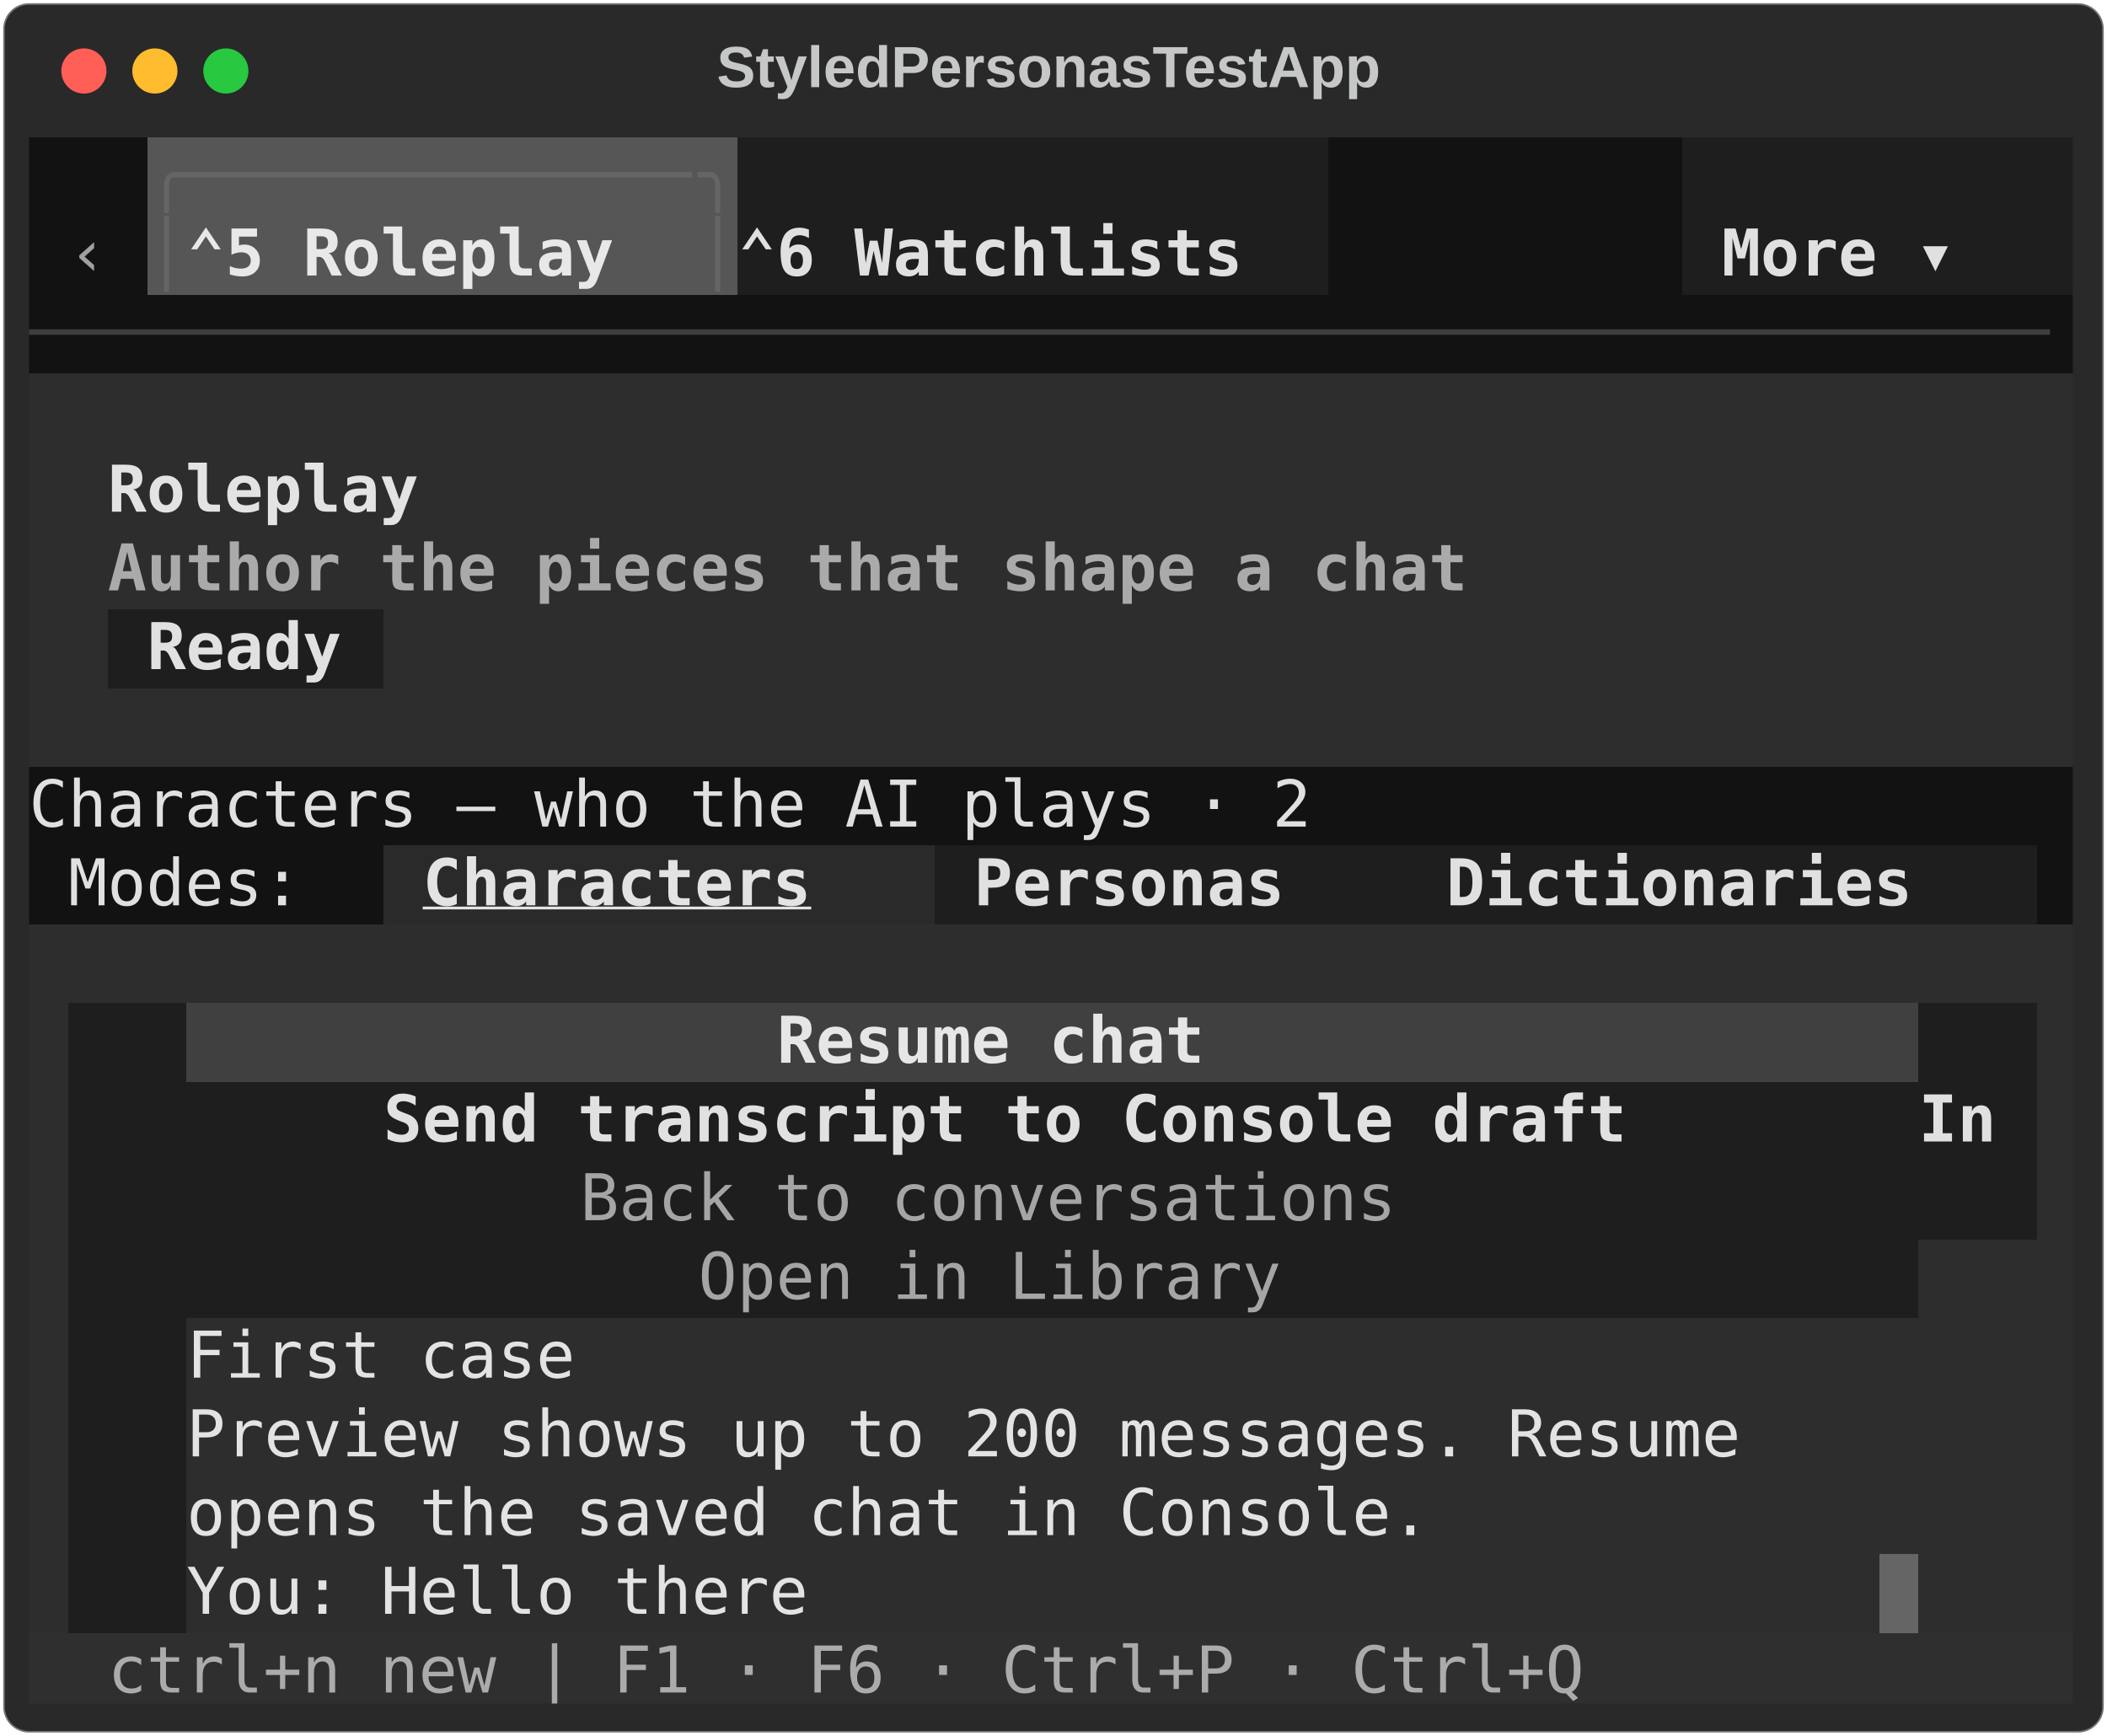
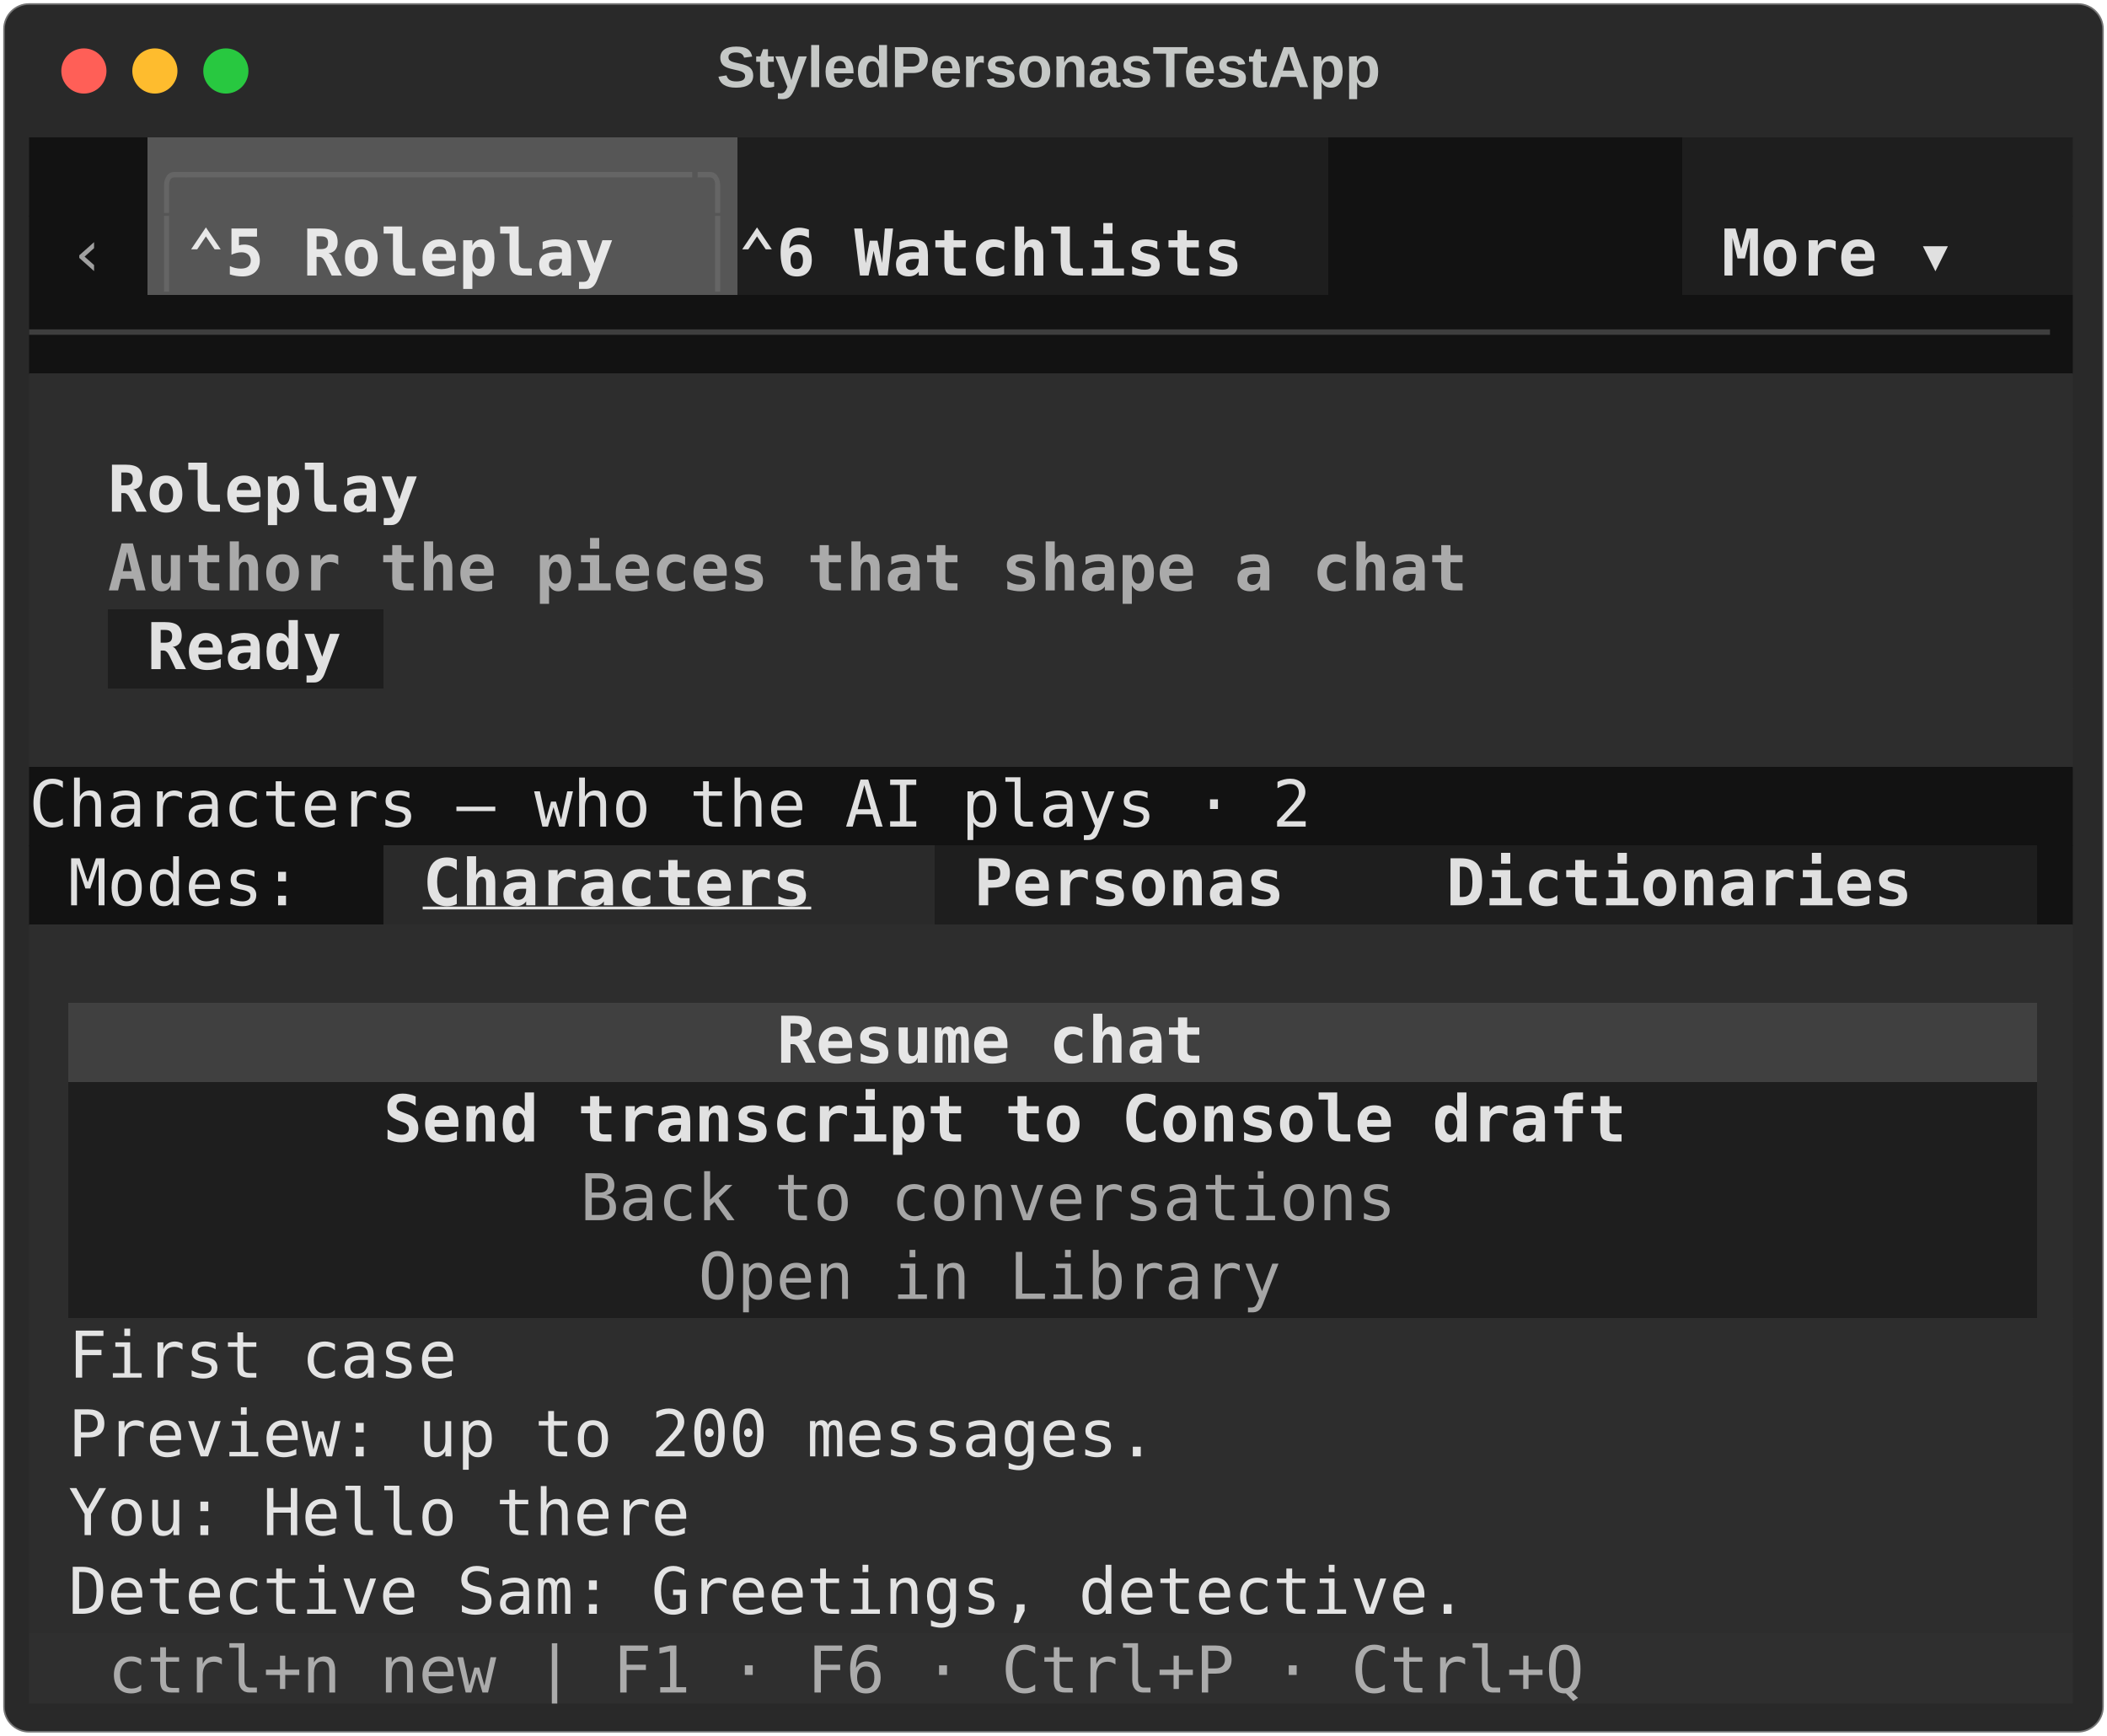
<svg xmlns="http://www.w3.org/2000/svg" class="rich-terminal" viewBox="0 0 653 538.0">
  <style>

    @font-face {
        font-family: "Fira Code";
        src: local("FiraCode-Regular"),
                url("https://cdnjs.cloudflare.com/ajax/libs/firacode/6.2.0/woff2/FiraCode-Regular.woff2") format("woff2"),
                url("https://cdnjs.cloudflare.com/ajax/libs/firacode/6.2.0/woff/FiraCode-Regular.woff") format("woff");
        font-style: normal;
        font-weight: 400;
    }
    @font-face {
        font-family: "Fira Code";
        src: local("FiraCode-Bold"),
                url("https://cdnjs.cloudflare.com/ajax/libs/firacode/6.2.0/woff2/FiraCode-Bold.woff2") format("woff2"),
                url("https://cdnjs.cloudflare.com/ajax/libs/firacode/6.2.0/woff/FiraCode-Bold.woff") format("woff");
        font-style: bold;
        font-weight: 700;
    }

-     .terminal-305185112-matrix {
+     .terminal-586441848-matrix {
        font-family: Fira Code, monospace;
        font-size: 20px;
        line-height: 24.4px;
        font-variant-east-asian: full-width;
    }

-     .terminal-305185112-title {
+     .terminal-586441848-title {
        font-size: 18px;
        font-weight: bold;
        font-family: arial;
    }

-     .terminal-305185112-r1 { fill: #c5c8c6 }
- .terminal-305185112-r2 { fill: #a0a0a0 }
- .terminal-305185112-r3 { fill: #656565 }
- .terminal-305185112-r4 { fill: #e0e0e0;font-weight: bold }
- .terminal-305185112-r5 { fill: #121212 }
- .terminal-305185112-r6 { fill: #e8e8e8;font-weight: bold }
- .terminal-305185112-r7 { fill: #3e3e3e }
- .terminal-305185112-r8 { fill: #2d2d2d }
- .terminal-305185112-r9 { fill: #e3e3e3;font-weight: bold }
- .terminal-305185112-r10 { fill: #aaaaaa;font-weight: bold }
- .terminal-305185112-r11 { fill: #e1e1e1;font-weight: bold }
- .terminal-305185112-r12 { fill: #e0e0e0 }
- .terminal-305185112-r13 { fill: #e3e3e3;font-weight: bold;text-decoration: underline; }
- .terminal-305185112-r14 { fill: #e6e6e6;font-weight: bold }
- .terminal-305185112-r15 { fill: #a5a5a5 }
- .terminal-305185112-r16 { fill: #e3e3e3 }
- .terminal-305185112-r17 { fill: #ababab }
+     .terminal-586441848-r1 { fill: #c5c8c6 }
+ .terminal-586441848-r2 { fill: #a0a0a0 }
+ .terminal-586441848-r3 { fill: #656565 }
+ .terminal-586441848-r4 { fill: #e0e0e0;font-weight: bold }
+ .terminal-586441848-r5 { fill: #121212 }
+ .terminal-586441848-r6 { fill: #e8e8e8;font-weight: bold }
+ .terminal-586441848-r7 { fill: #3e3e3e }
+ .terminal-586441848-r8 { fill: #2d2d2d }
+ .terminal-586441848-r9 { fill: #e3e3e3;font-weight: bold }
+ .terminal-586441848-r10 { fill: #aaaaaa;font-weight: bold }
+ .terminal-586441848-r11 { fill: #e1e1e1;font-weight: bold }
+ .terminal-586441848-r12 { fill: #e0e0e0 }
+ .terminal-586441848-r13 { fill: #e3e3e3;font-weight: bold;text-decoration: underline; }
+ .terminal-586441848-r14 { fill: #e6e6e6;font-weight: bold }
+ .terminal-586441848-r15 { fill: #a5a5a5 }
+ .terminal-586441848-r16 { fill: #e3e3e3 }
+ .terminal-586441848-r17 { fill: #ababab }
    </style>
  <defs>
-     <clipPath id="terminal-305185112-clip-terminal">
+     <clipPath id="terminal-586441848-clip-terminal">
      <rect x="0" y="0" width="633.4" height="487.0" />
    </clipPath>
-     <clipPath id="terminal-305185112-line-0">
+     <clipPath id="terminal-586441848-line-0">
      <rect x="0" y="1.5" width="634.4" height="24.65" />
    </clipPath>
-     <clipPath id="terminal-305185112-line-1">
+     <clipPath id="terminal-586441848-line-1">
      <rect x="0" y="25.9" width="634.4" height="24.65" />
    </clipPath>
-     <clipPath id="terminal-305185112-line-2">
+     <clipPath id="terminal-586441848-line-2">
      <rect x="0" y="50.3" width="634.4" height="24.65" />
    </clipPath>
-     <clipPath id="terminal-305185112-line-3">
+     <clipPath id="terminal-586441848-line-3">
      <rect x="0" y="74.7" width="634.4" height="24.65" />
    </clipPath>
-     <clipPath id="terminal-305185112-line-4">
+     <clipPath id="terminal-586441848-line-4">
      <rect x="0" y="99.1" width="634.4" height="24.65" />
    </clipPath>
-     <clipPath id="terminal-305185112-line-5">
+     <clipPath id="terminal-586441848-line-5">
      <rect x="0" y="123.5" width="634.4" height="24.65" />
    </clipPath>
-     <clipPath id="terminal-305185112-line-6">
+     <clipPath id="terminal-586441848-line-6">
      <rect x="0" y="147.9" width="634.4" height="24.65" />
    </clipPath>
-     <clipPath id="terminal-305185112-line-7">
+     <clipPath id="terminal-586441848-line-7">
      <rect x="0" y="172.3" width="634.4" height="24.65" />
    </clipPath>
-     <clipPath id="terminal-305185112-line-8">
+     <clipPath id="terminal-586441848-line-8">
      <rect x="0" y="196.7" width="634.4" height="24.65" />
    </clipPath>
-     <clipPath id="terminal-305185112-line-9">
+     <clipPath id="terminal-586441848-line-9">
      <rect x="0" y="221.1" width="634.4" height="24.65" />
    </clipPath>
-     <clipPath id="terminal-305185112-line-10">
+     <clipPath id="terminal-586441848-line-10">
      <rect x="0" y="245.5" width="634.4" height="24.65" />
    </clipPath>
-     <clipPath id="terminal-305185112-line-11">
+     <clipPath id="terminal-586441848-line-11">
      <rect x="0" y="269.9" width="634.4" height="24.65" />
    </clipPath>
-     <clipPath id="terminal-305185112-line-12">
+     <clipPath id="terminal-586441848-line-12">
      <rect x="0" y="294.3" width="634.4" height="24.65" />
    </clipPath>
-     <clipPath id="terminal-305185112-line-13">
+     <clipPath id="terminal-586441848-line-13">
      <rect x="0" y="318.7" width="634.4" height="24.65" />
    </clipPath>
-     <clipPath id="terminal-305185112-line-14">
+     <clipPath id="terminal-586441848-line-14">
      <rect x="0" y="343.1" width="634.4" height="24.65" />
    </clipPath>
-     <clipPath id="terminal-305185112-line-15">
+     <clipPath id="terminal-586441848-line-15">
      <rect x="0" y="367.5" width="634.4" height="24.65" />
    </clipPath>
-     <clipPath id="terminal-305185112-line-16">
+     <clipPath id="terminal-586441848-line-16">
      <rect x="0" y="391.9" width="634.4" height="24.65" />
    </clipPath>
-     <clipPath id="terminal-305185112-line-17">
+     <clipPath id="terminal-586441848-line-17">
      <rect x="0" y="416.3" width="634.4" height="24.65" />
    </clipPath>
-     <clipPath id="terminal-305185112-line-18">
+     <clipPath id="terminal-586441848-line-18">
      <rect x="0" y="440.7" width="634.4" height="24.65" />
    </clipPath>
  </defs>
  <rect fill="#292929" stroke="rgba(255,255,255,0.35)" stroke-width="1" x="1" y="1" width="651" height="536" rx="8" />
-   <text class="terminal-305185112-title" fill="#c5c8c6" text-anchor="middle" x="325" y="27">StyledPersonasTestApp</text>
+   <text class="terminal-586441848-title" fill="#c5c8c6" text-anchor="middle" x="325" y="27">StyledPersonasTestApp</text>
  <g transform="translate(26,22)">
    <circle cx="0" cy="0" r="7" fill="#ff5f57" />
    <circle cx="22" cy="0" r="7" fill="#febc2e" />
    <circle cx="44" cy="0" r="7" fill="#28c840" />
  </g>
-   <g transform="translate(9, 41)" clip-path="url(#terminal-305185112-clip-terminal)">
+   <g transform="translate(9, 41)" clip-path="url(#terminal-586441848-clip-terminal)">
    <rect fill="#121212" x="0" y="1.5" width="12.2" height="24.65" shape-rendering="crispEdges" />
    <rect fill="#121212" x="12.2" y="1.5" width="12.2" height="24.65" shape-rendering="crispEdges" />
    <rect fill="#121212" x="24.4" y="1.5" width="12.2" height="24.65" shape-rendering="crispEdges" />
    <rect fill="#565656" x="36.6" y="1.5" width="12.2" height="24.65" shape-rendering="crispEdges" />
    <rect fill="#565656" x="48.8" y="1.5" width="158.6" height="24.65" shape-rendering="crispEdges" />
    <rect fill="#565656" x="207.4" y="1.5" width="12.2" height="24.65" shape-rendering="crispEdges" />
    <rect fill="#1e1e1e" x="219.6" y="1.5" width="183" height="24.65" shape-rendering="crispEdges" />
    <rect fill="#121212" x="402.6" y="1.5" width="109.8" height="24.65" shape-rendering="crispEdges" />
    <rect fill="#1e1e1e" x="512.4" y="1.5" width="12.2" height="24.65" shape-rendering="crispEdges" />
    <rect fill="#1e1e1e" x="524.6" y="1.5" width="97.6" height="24.65" shape-rendering="crispEdges" />
    <rect fill="#1e1e1e" x="622.2" y="1.5" width="12.2" height="24.65" shape-rendering="crispEdges" />
    <rect fill="#121212" x="0" y="25.9" width="12.2" height="24.65" shape-rendering="crispEdges" />
    <rect fill="#121212" x="12.2" y="25.9" width="12.2" height="24.65" shape-rendering="crispEdges" />
    <rect fill="#121212" x="24.4" y="25.9" width="12.2" height="24.65" shape-rendering="crispEdges" />
    <rect fill="#565656" x="36.6" y="25.9" width="12.2" height="24.65" shape-rendering="crispEdges" />
    <rect fill="#565656" x="48.8" y="25.9" width="158.6" height="24.65" shape-rendering="crispEdges" />
    <rect fill="#565656" x="207.4" y="25.9" width="12.2" height="24.65" shape-rendering="crispEdges" />
    <rect fill="#1e1e1e" x="219.6" y="25.9" width="183" height="24.65" shape-rendering="crispEdges" />
    <rect fill="#121212" x="402.6" y="25.9" width="109.8" height="24.65" shape-rendering="crispEdges" />
    <rect fill="#1e1e1e" x="512.4" y="25.9" width="12.2" height="24.65" shape-rendering="crispEdges" />
    <rect fill="#1e1e1e" x="524.6" y="25.9" width="97.6" height="24.65" shape-rendering="crispEdges" />
    <rect fill="#1e1e1e" x="622.2" y="25.9" width="12.2" height="24.65" shape-rendering="crispEdges" />
    <rect fill="#121212" x="0" y="50.3" width="634.4" height="24.65" shape-rendering="crispEdges" />
    <rect fill="#2d2d2d" x="0" y="74.7" width="12.2" height="24.65" shape-rendering="crispEdges" />
    <rect fill="#2d2d2d" x="12.2" y="74.7" width="610" height="24.65" shape-rendering="crispEdges" />
    <rect fill="#2d2d2d" x="622.2" y="74.7" width="12.2" height="24.65" shape-rendering="crispEdges" />
    <rect fill="#2d2d2d" x="0" y="99.1" width="12.2" height="24.65" shape-rendering="crispEdges" />
    <rect fill="#2d2d2d" x="12.2" y="99.1" width="12.2" height="24.65" shape-rendering="crispEdges" />
    <rect fill="#2d2d2d" x="24.4" y="99.1" width="97.6" height="24.65" shape-rendering="crispEdges" />
    <rect fill="#2d2d2d" x="122" y="99.1" width="488" height="24.65" shape-rendering="crispEdges" />
    <rect fill="#2d2d2d" x="610" y="99.1" width="12.2" height="24.65" shape-rendering="crispEdges" />
    <rect fill="#2d2d2d" x="622.2" y="99.1" width="12.2" height="24.65" shape-rendering="crispEdges" />
    <rect fill="#2d2d2d" x="0" y="123.5" width="12.2" height="24.65" shape-rendering="crispEdges" />
    <rect fill="#2d2d2d" x="12.2" y="123.5" width="12.2" height="24.65" shape-rendering="crispEdges" />
    <rect fill="#2d2d2d" x="24.4" y="123.5" width="427" height="24.65" shape-rendering="crispEdges" />
    <rect fill="#2d2d2d" x="451.4" y="123.5" width="158.6" height="24.65" shape-rendering="crispEdges" />
    <rect fill="#2d2d2d" x="610" y="123.5" width="12.2" height="24.65" shape-rendering="crispEdges" />
    <rect fill="#2d2d2d" x="622.2" y="123.5" width="12.2" height="24.65" shape-rendering="crispEdges" />
    <rect fill="#2d2d2d" x="0" y="147.9" width="12.2" height="24.65" shape-rendering="crispEdges" />
    <rect fill="#2d2d2d" x="12.2" y="147.9" width="12.2" height="24.65" shape-rendering="crispEdges" />
    <rect fill="#1e1e1e" x="24.4" y="147.9" width="12.2" height="24.65" shape-rendering="crispEdges" />
    <rect fill="#1e1e1e" x="36.6" y="147.9" width="61" height="24.65" shape-rendering="crispEdges" />
    <rect fill="#1e1e1e" x="97.6" y="147.9" width="12.2" height="24.65" shape-rendering="crispEdges" />
    <rect fill="#2d2d2d" x="109.8" y="147.9" width="500.2" height="24.65" shape-rendering="crispEdges" />
    <rect fill="#2d2d2d" x="610" y="147.9" width="12.2" height="24.65" shape-rendering="crispEdges" />
    <rect fill="#2d2d2d" x="622.2" y="147.9" width="12.2" height="24.65" shape-rendering="crispEdges" />
    <rect fill="#2d2d2d" x="0" y="172.3" width="12.2" height="24.65" shape-rendering="crispEdges" />
    <rect fill="#2d2d2d" x="12.2" y="172.3" width="610" height="24.65" shape-rendering="crispEdges" />
    <rect fill="#2d2d2d" x="622.2" y="172.3" width="12.2" height="24.65" shape-rendering="crispEdges" />
    <rect fill="#121212" x="0" y="196.7" width="402.6" height="24.65" shape-rendering="crispEdges" />
    <rect fill="#121212" x="402.6" y="196.7" width="231.8" height="24.65" shape-rendering="crispEdges" />
    <rect fill="#121212" x="0" y="221.1" width="12.2" height="24.65" shape-rendering="crispEdges" />
    <rect fill="#121212" x="12.2" y="221.1" width="73.2" height="24.65" shape-rendering="crispEdges" />
    <rect fill="#121212" x="85.4" y="221.1" width="24.4" height="24.65" shape-rendering="crispEdges" />
    <rect fill="#2a2a2a" x="109.8" y="221.1" width="12.2" height="24.65" shape-rendering="crispEdges" />
    <rect fill="#2a2a2a" x="122" y="221.1" width="146.4" height="24.65" shape-rendering="crispEdges" />
    <rect fill="#2a2a2a" x="268.4" y="221.1" width="12.2" height="24.65" shape-rendering="crispEdges" />
    <rect fill="#1e1e1e" x="280.6" y="221.1" width="12.2" height="24.65" shape-rendering="crispEdges" />
    <rect fill="#1e1e1e" x="292.8" y="221.1" width="122" height="24.65" shape-rendering="crispEdges" />
    <rect fill="#1e1e1e" x="414.8" y="221.1" width="12.2" height="24.65" shape-rendering="crispEdges" />
    <rect fill="#1e1e1e" x="427" y="221.1" width="12.2" height="24.65" shape-rendering="crispEdges" />
    <rect fill="#1e1e1e" x="439.2" y="221.1" width="170.8" height="24.65" shape-rendering="crispEdges" />
    <rect fill="#1e1e1e" x="610" y="221.1" width="12.2" height="24.65" shape-rendering="crispEdges" />
    <rect fill="#121212" x="622.2" y="221.1" width="12.2" height="24.65" shape-rendering="crispEdges" />
    <rect fill="#2d2d2d" x="0" y="245.5" width="12.2" height="24.65" shape-rendering="crispEdges" />
    <rect fill="#2d2d2d" x="12.2" y="245.5" width="610" height="24.65" shape-rendering="crispEdges" />
    <rect fill="#2d2d2d" x="622.2" y="245.5" width="12.2" height="24.65" shape-rendering="crispEdges" />
    <rect fill="#2d2d2d" x="0" y="269.9" width="12.2" height="24.65" shape-rendering="crispEdges" />
-     <rect fill="#1e1e1e" x="12.2" y="269.9" width="36.6" height="24.65" shape-rendering="crispEdges" />
-     <rect fill="#404040" x="48.8" y="269.9" width="183" height="24.65" shape-rendering="crispEdges" />
+     <rect fill="#404040" x="12.2" y="269.9" width="219.6" height="24.65" shape-rendering="crispEdges" />
    <rect fill="#404040" x="231.8" y="269.9" width="158.6" height="24.65" shape-rendering="crispEdges" />
-     <rect fill="#404040" x="390.4" y="269.9" width="195.2" height="24.65" shape-rendering="crispEdges" />
-     <rect fill="#1e1e1e" x="585.6" y="269.9" width="36.6" height="24.65" shape-rendering="crispEdges" />
+     <rect fill="#404040" x="390.4" y="269.9" width="231.8" height="24.65" shape-rendering="crispEdges" />
    <rect fill="#2d2d2d" x="622.2" y="269.9" width="12.2" height="24.65" shape-rendering="crispEdges" />
    <rect fill="#2d2d2d" x="0" y="294.3" width="12.2" height="24.65" shape-rendering="crispEdges" />
-     <rect fill="#1e1e1e" x="12.2" y="294.3" width="36.6" height="24.65" shape-rendering="crispEdges" />
-     <rect fill="#1e1e1e" x="48.8" y="294.3" width="61" height="24.65" shape-rendering="crispEdges" />
+     <rect fill="#1e1e1e" x="12.2" y="294.3" width="97.6" height="24.65" shape-rendering="crispEdges" />
    <rect fill="#1e1e1e" x="109.8" y="294.3" width="414.8" height="24.65" shape-rendering="crispEdges" />
-     <rect fill="#1e1e1e" x="524.6" y="294.3" width="61" height="24.65" shape-rendering="crispEdges" />
-     <rect fill="#1e1e1e" x="585.6" y="294.3" width="36.6" height="24.65" shape-rendering="crispEdges" />
+     <rect fill="#1e1e1e" x="524.6" y="294.3" width="97.6" height="24.65" shape-rendering="crispEdges" />
    <rect fill="#2d2d2d" x="622.2" y="294.3" width="12.2" height="24.65" shape-rendering="crispEdges" />
    <rect fill="#2d2d2d" x="0" y="318.7" width="12.2" height="24.65" shape-rendering="crispEdges" />
-     <rect fill="#1e1e1e" x="12.2" y="318.7" width="36.6" height="24.65" shape-rendering="crispEdges" />
-     <rect fill="#1e1e1e" x="48.8" y="318.7" width="122" height="24.65" shape-rendering="crispEdges" />
+     <rect fill="#1e1e1e" x="12.2" y="318.7" width="158.6" height="24.65" shape-rendering="crispEdges" />
    <rect fill="#1e1e1e" x="170.8" y="318.7" width="280.6" height="24.65" shape-rendering="crispEdges" />
-     <rect fill="#1e1e1e" x="451.4" y="318.7" width="134.2" height="24.65" shape-rendering="crispEdges" />
-     <rect fill="#1e1e1e" x="585.6" y="318.7" width="36.6" height="24.65" shape-rendering="crispEdges" />
+     <rect fill="#1e1e1e" x="451.4" y="318.7" width="170.8" height="24.65" shape-rendering="crispEdges" />
    <rect fill="#2d2d2d" x="622.2" y="318.7" width="12.2" height="24.65" shape-rendering="crispEdges" />
    <rect fill="#2d2d2d" x="0" y="343.1" width="12.2" height="24.65" shape-rendering="crispEdges" />
-     <rect fill="#1e1e1e" x="12.2" y="343.1" width="36.6" height="24.65" shape-rendering="crispEdges" />
-     <rect fill="#1e1e1e" x="48.8" y="343.1" width="158.6" height="24.65" shape-rendering="crispEdges" />
+     <rect fill="#1e1e1e" x="12.2" y="343.1" width="195.2" height="24.65" shape-rendering="crispEdges" />
    <rect fill="#1e1e1e" x="207.4" y="343.1" width="207.4" height="24.65" shape-rendering="crispEdges" />
-     <rect fill="#1e1e1e" x="414.8" y="343.1" width="170.8" height="24.65" shape-rendering="crispEdges" />
-     <rect fill="#2d2d2d" x="585.6" y="343.1" width="36.6" height="24.65" shape-rendering="crispEdges" />
+     <rect fill="#1e1e1e" x="414.8" y="343.1" width="207.4" height="24.65" shape-rendering="crispEdges" />
    <rect fill="#2d2d2d" x="622.2" y="343.1" width="12.2" height="24.65" shape-rendering="crispEdges" />
    <rect fill="#2d2d2d" x="0" y="367.5" width="12.2" height="24.65" shape-rendering="crispEdges" />
-     <rect fill="#1e1e1e" x="12.2" y="367.5" width="36.6" height="24.65" shape-rendering="crispEdges" />
-     <rect fill="#2d2d2d" x="48.8" y="367.5" width="122" height="24.65" shape-rendering="crispEdges" />
-     <rect fill="#2d2d2d" x="170.8" y="367.5" width="414.8" height="24.65" shape-rendering="crispEdges" />
-     <rect fill="#2d2d2d" x="585.6" y="367.5" width="36.6" height="24.65" shape-rendering="crispEdges" />
+     <rect fill="#2d2d2d" x="12.2" y="367.5" width="122" height="24.65" shape-rendering="crispEdges" />
+     <rect fill="#2d2d2d" x="134.2" y="367.5" width="488" height="24.65" shape-rendering="crispEdges" />
    <rect fill="#2d2d2d" x="622.2" y="367.5" width="12.2" height="24.65" shape-rendering="crispEdges" />
    <rect fill="#2d2d2d" x="0" y="391.9" width="12.2" height="24.65" shape-rendering="crispEdges" />
-     <rect fill="#1e1e1e" x="12.2" y="391.9" width="36.6" height="24.65" shape-rendering="crispEdges" />
-     <rect fill="#2d2d2d" x="48.8" y="391.9" width="488" height="24.65" shape-rendering="crispEdges" />
-     <rect fill="#2d2d2d" x="536.8" y="391.9" width="48.8" height="24.65" shape-rendering="crispEdges" />
-     <rect fill="#2d2d2d" x="585.6" y="391.9" width="36.6" height="24.65" shape-rendering="crispEdges" />
+     <rect fill="#2d2d2d" x="12.2" y="391.9" width="341.6" height="24.65" shape-rendering="crispEdges" />
+     <rect fill="#2d2d2d" x="353.8" y="391.9" width="268.4" height="24.65" shape-rendering="crispEdges" />
    <rect fill="#2d2d2d" x="622.2" y="391.9" width="12.2" height="24.65" shape-rendering="crispEdges" />
    <rect fill="#2d2d2d" x="0" y="416.3" width="12.2" height="24.65" shape-rendering="crispEdges" />
-     <rect fill="#1e1e1e" x="12.2" y="416.3" width="36.6" height="24.65" shape-rendering="crispEdges" />
-     <rect fill="#2d2d2d" x="48.8" y="416.3" width="390.4" height="24.65" shape-rendering="crispEdges" />
-     <rect fill="#2d2d2d" x="439.2" y="416.3" width="146.4" height="24.65" shape-rendering="crispEdges" />
-     <rect fill="#2d2d2d" x="585.6" y="416.3" width="36.6" height="24.65" shape-rendering="crispEdges" />
+     <rect fill="#2d2d2d" x="12.2" y="416.3" width="195.2" height="24.65" shape-rendering="crispEdges" />
+     <rect fill="#2d2d2d" x="207.4" y="416.3" width="414.8" height="24.65" shape-rendering="crispEdges" />
    <rect fill="#2d2d2d" x="622.2" y="416.3" width="12.2" height="24.65" shape-rendering="crispEdges" />
    <rect fill="#2d2d2d" x="0" y="440.7" width="12.2" height="24.65" shape-rendering="crispEdges" />
-     <rect fill="#1e1e1e" x="12.2" y="440.7" width="36.6" height="24.65" shape-rendering="crispEdges" />
-     <rect fill="#2d2d2d" x="48.8" y="440.7" width="195.2" height="24.65" shape-rendering="crispEdges" />
-     <rect fill="#2d2d2d" x="244" y="440.7" width="329.4" height="24.65" shape-rendering="crispEdges" />
-     <rect fill="#656565" x="573.4" y="440.7" width="12.2" height="24.65" shape-rendering="crispEdges" />
-     <rect fill="#2d2d2d" x="585.6" y="440.7" width="36.6" height="24.65" shape-rendering="crispEdges" />
+     <rect fill="#2d2d2d" x="12.2" y="440.7" width="439.2" height="24.65" shape-rendering="crispEdges" />
+     <rect fill="#2d2d2d" x="451.4" y="440.7" width="170.8" height="24.65" shape-rendering="crispEdges" />
    <rect fill="#2d2d2d" x="622.2" y="440.7" width="12.2" height="24.65" shape-rendering="crispEdges" />
    <rect fill="#2f2f2f" x="0" y="465.1" width="12.2" height="24.65" shape-rendering="crispEdges" />
    <rect fill="#2f2f2f" x="12.2" y="465.1" width="12.2" height="24.65" shape-rendering="crispEdges" />
    <rect fill="#2f2f2f" x="24.4" y="465.1" width="463.6" height="24.65" shape-rendering="crispEdges" />
    <rect fill="#2f2f2f" x="488" y="465.1" width="12.2" height="24.65" shape-rendering="crispEdges" />
    <rect fill="#2f2f2f" x="500.2" y="465.1" width="0" height="24.65" shape-rendering="crispEdges" />
    <rect fill="#2f2f2f" x="500.2" y="465.1" width="122" height="24.65" shape-rendering="crispEdges" />
    <rect fill="#2f2f2f" x="622.2" y="465.1" width="12.2" height="24.65" shape-rendering="crispEdges" />
-     <g class="terminal-305185112-matrix">
-       <text class="terminal-305185112-r3" x="36.6" y="20" textLength="12.2" clip-path="url(#terminal-305185112-line-0)">╭</text>
-       <text class="terminal-305185112-r3" x="48.8" y="20" textLength="158.6" clip-path="url(#terminal-305185112-line-0)">─────────────</text>
-       <text class="terminal-305185112-r3" x="207.4" y="20" textLength="12.2" clip-path="url(#terminal-305185112-line-0)">╮</text>
-       <text class="terminal-305185112-r1" x="634.4" y="20" textLength="12.2" clip-path="url(#terminal-305185112-line-0)">
- </text>
-       <text class="terminal-305185112-r2" x="12.2" y="44.4" textLength="12.2" clip-path="url(#terminal-305185112-line-1)">‹</text>
-       <text class="terminal-305185112-r3" x="36.6" y="44.4" textLength="12.2" clip-path="url(#terminal-305185112-line-1)">│</text>
-       <text class="terminal-305185112-r6" x="48.8" y="44.4" textLength="158.6" clip-path="url(#terminal-305185112-line-1)"> ⌃5 Roleplay </text>
-       <text class="terminal-305185112-r3" x="207.4" y="44.4" textLength="12.2" clip-path="url(#terminal-305185112-line-1)">│</text>
-       <text class="terminal-305185112-r4" x="219.6" y="44.4" textLength="183" clip-path="url(#terminal-305185112-line-1)"> ⌃6 Watchlists </text>
-       <text class="terminal-305185112-r5" x="402.6" y="44.4" textLength="109.8" clip-path="url(#terminal-305185112-line-1)"> ⌃7 Sched</text>
-       <text class="terminal-305185112-r4" x="524.6" y="44.4" textLength="97.6" clip-path="url(#terminal-305185112-line-1)"> More ▾ </text>
-       <text class="terminal-305185112-r1" x="634.4" y="44.4" textLength="12.2" clip-path="url(#terminal-305185112-line-1)">
- </text>
-       <text class="terminal-305185112-r7" x="0" y="68.8" textLength="634.4" clip-path="url(#terminal-305185112-line-2)">────────────────────────────────────────────────────</text>
-       <text class="terminal-305185112-r1" x="634.4" y="68.8" textLength="12.2" clip-path="url(#terminal-305185112-line-2)">
- </text>
-       <text class="terminal-305185112-r8" x="0" y="93.2" textLength="12.2" clip-path="url(#terminal-305185112-line-3)">┌</text>
-       <text class="terminal-305185112-r8" x="12.2" y="93.2" textLength="610" clip-path="url(#terminal-305185112-line-3)">──────────────────────────────────────────────────</text>
-       <text class="terminal-305185112-r8" x="622.2" y="93.2" textLength="12.2" clip-path="url(#terminal-305185112-line-3)">┐</text>
-       <text class="terminal-305185112-r1" x="634.4" y="93.2" textLength="12.2" clip-path="url(#terminal-305185112-line-3)">
- </text>
-       <text class="terminal-305185112-r8" x="0" y="117.6" textLength="12.2" clip-path="url(#terminal-305185112-line-4)">│</text>
-       <text class="terminal-305185112-r9" x="24.4" y="117.6" textLength="97.6" clip-path="url(#terminal-305185112-line-4)">Roleplay</text>
-       <text class="terminal-305185112-r8" x="622.2" y="117.6" textLength="12.2" clip-path="url(#terminal-305185112-line-4)">│</text>
-       <text class="terminal-305185112-r1" x="634.4" y="117.6" textLength="12.2" clip-path="url(#terminal-305185112-line-4)">
- </text>
-       <text class="terminal-305185112-r8" x="0" y="142" textLength="12.2" clip-path="url(#terminal-305185112-line-5)">│</text>
-       <text class="terminal-305185112-r10" x="24.4" y="142" textLength="427" clip-path="url(#terminal-305185112-line-5)">Author the pieces that shape a chat</text>
-       <text class="terminal-305185112-r8" x="622.2" y="142" textLength="12.2" clip-path="url(#terminal-305185112-line-5)">│</text>
-       <text class="terminal-305185112-r1" x="634.4" y="142" textLength="12.2" clip-path="url(#terminal-305185112-line-5)">
- </text>
-       <text class="terminal-305185112-r8" x="0" y="166.4" textLength="12.2" clip-path="url(#terminal-305185112-line-6)">│</text>
-       <text class="terminal-305185112-r11" x="36.6" y="166.4" textLength="61" clip-path="url(#terminal-305185112-line-6)">Ready</text>
-       <text class="terminal-305185112-r8" x="622.2" y="166.4" textLength="12.2" clip-path="url(#terminal-305185112-line-6)">│</text>
-       <text class="terminal-305185112-r1" x="634.4" y="166.4" textLength="12.2" clip-path="url(#terminal-305185112-line-6)">
- </text>
-       <text class="terminal-305185112-r8" x="0" y="190.8" textLength="12.2" clip-path="url(#terminal-305185112-line-7)">└</text>
-       <text class="terminal-305185112-r8" x="12.2" y="190.8" textLength="610" clip-path="url(#terminal-305185112-line-7)">──────────────────────────────────────────────────</text>
-       <text class="terminal-305185112-r8" x="622.2" y="190.8" textLength="12.2" clip-path="url(#terminal-305185112-line-7)">┘</text>
-       <text class="terminal-305185112-r1" x="634.4" y="190.8" textLength="12.2" clip-path="url(#terminal-305185112-line-7)">
- </text>
-       <text class="terminal-305185112-r12" x="0" y="215.2" textLength="402.6" clip-path="url(#terminal-305185112-line-8)">Characters — who the AI plays · 2</text>
-       <text class="terminal-305185112-r1" x="634.4" y="215.2" textLength="12.2" clip-path="url(#terminal-305185112-line-8)">
- </text>
-       <text class="terminal-305185112-r12" x="12.2" y="239.6" textLength="73.2" clip-path="url(#terminal-305185112-line-9)">Modes:</text>
-       <text class="terminal-305185112-r13" x="122" y="239.6" textLength="146.4" clip-path="url(#terminal-305185112-line-9)"> Characters </text>
-       <text class="terminal-305185112-r4" x="292.8" y="239.6" textLength="122" clip-path="url(#terminal-305185112-line-9)"> Personas </text>
-       <text class="terminal-305185112-r4" x="439.2" y="239.6" textLength="170.8" clip-path="url(#terminal-305185112-line-9)"> Dictionaries </text>
-       <text class="terminal-305185112-r1" x="634.4" y="239.6" textLength="12.2" clip-path="url(#terminal-305185112-line-9)">
- </text>
-       <text class="terminal-305185112-r8" x="0" y="264" textLength="12.2" clip-path="url(#terminal-305185112-line-10)">┌</text>
-       <text class="terminal-305185112-r8" x="12.2" y="264" textLength="610" clip-path="url(#terminal-305185112-line-10)">──────────────────────────────────────────────────</text>
-       <text class="terminal-305185112-r8" x="622.2" y="264" textLength="12.2" clip-path="url(#terminal-305185112-line-10)">┐</text>
-       <text class="terminal-305185112-r1" x="634.4" y="264" textLength="12.2" clip-path="url(#terminal-305185112-line-10)">
- </text>
-       <text class="terminal-305185112-r8" x="0" y="288.4" textLength="12.2" clip-path="url(#terminal-305185112-line-11)">│</text>
-       <text class="terminal-305185112-r14" x="231.8" y="288.4" textLength="158.6" clip-path="url(#terminal-305185112-line-11)"> Resume chat </text>
-       <text class="terminal-305185112-r8" x="622.2" y="288.4" textLength="12.2" clip-path="url(#terminal-305185112-line-11)">│</text>
-       <text class="terminal-305185112-r1" x="634.4" y="288.4" textLength="12.2" clip-path="url(#terminal-305185112-line-11)">
- </text>
-       <text class="terminal-305185112-r8" x="0" y="312.8" textLength="12.2" clip-path="url(#terminal-305185112-line-12)">│</text>
-       <text class="terminal-305185112-r11" x="109.8" y="312.8" textLength="414.8" clip-path="url(#terminal-305185112-line-12)"> Send transcript to Console draft </text>
-       <text class="terminal-305185112-r4" x="585.6" y="312.8" textLength="36.6" clip-path="url(#terminal-305185112-line-12)"> In</text>
-       <text class="terminal-305185112-r8" x="622.2" y="312.8" textLength="12.2" clip-path="url(#terminal-305185112-line-12)">│</text>
-       <text class="terminal-305185112-r1" x="634.4" y="312.8" textLength="12.2" clip-path="url(#terminal-305185112-line-12)">
- </text>
-       <text class="terminal-305185112-r8" x="0" y="337.2" textLength="12.2" clip-path="url(#terminal-305185112-line-13)">│</text>
-       <text class="terminal-305185112-r15" x="170.8" y="337.2" textLength="280.6" clip-path="url(#terminal-305185112-line-13)"> Back to conversations </text>
-       <text class="terminal-305185112-r8" x="622.2" y="337.2" textLength="12.2" clip-path="url(#terminal-305185112-line-13)">│</text>
-       <text class="terminal-305185112-r1" x="634.4" y="337.2" textLength="12.2" clip-path="url(#terminal-305185112-line-13)">
- </text>
-       <text class="terminal-305185112-r8" x="0" y="361.6" textLength="12.2" clip-path="url(#terminal-305185112-line-14)">│</text>
-       <text class="terminal-305185112-r15" x="207.4" y="361.6" textLength="207.4" clip-path="url(#terminal-305185112-line-14)"> Open in Library </text>
-       <text class="terminal-305185112-r8" x="622.2" y="361.6" textLength="12.2" clip-path="url(#terminal-305185112-line-14)">│</text>
-       <text class="terminal-305185112-r1" x="634.4" y="361.6" textLength="12.2" clip-path="url(#terminal-305185112-line-14)">
- </text>
-       <text class="terminal-305185112-r8" x="0" y="386" textLength="12.2" clip-path="url(#terminal-305185112-line-15)">│</text>
-       <text class="terminal-305185112-r16" x="48.8" y="386" textLength="122" clip-path="url(#terminal-305185112-line-15)">First case</text>
-       <text class="terminal-305185112-r8" x="622.2" y="386" textLength="12.2" clip-path="url(#terminal-305185112-line-15)">│</text>
-       <text class="terminal-305185112-r1" x="634.4" y="386" textLength="12.2" clip-path="url(#terminal-305185112-line-15)">
- </text>
-       <text class="terminal-305185112-r8" x="0" y="410.4" textLength="12.2" clip-path="url(#terminal-305185112-line-16)">│</text>
-       <text class="terminal-305185112-r16" x="48.8" y="410.4" textLength="488" clip-path="url(#terminal-305185112-line-16)">Preview shows up to 200 messages. Resume</text>
-       <text class="terminal-305185112-r8" x="622.2" y="410.4" textLength="12.2" clip-path="url(#terminal-305185112-line-16)">│</text>
-       <text class="terminal-305185112-r1" x="634.4" y="410.4" textLength="12.2" clip-path="url(#terminal-305185112-line-16)">
- </text>
-       <text class="terminal-305185112-r8" x="0" y="434.8" textLength="12.2" clip-path="url(#terminal-305185112-line-17)">│</text>
-       <text class="terminal-305185112-r16" x="48.8" y="434.8" textLength="390.4" clip-path="url(#terminal-305185112-line-17)">opens the saved chat in Console.</text>
-       <text class="terminal-305185112-r8" x="622.2" y="434.8" textLength="12.2" clip-path="url(#terminal-305185112-line-17)">│</text>
-       <text class="terminal-305185112-r1" x="634.4" y="434.8" textLength="12.2" clip-path="url(#terminal-305185112-line-17)">
- </text>
-       <text class="terminal-305185112-r8" x="0" y="459.2" textLength="12.2" clip-path="url(#terminal-305185112-line-18)">│</text>
-       <text class="terminal-305185112-r16" x="48.8" y="459.2" textLength="195.2" clip-path="url(#terminal-305185112-line-18)">You: Hello there</text>
-       <text class="terminal-305185112-r8" x="622.2" y="459.2" textLength="12.2" clip-path="url(#terminal-305185112-line-18)">│</text>
-       <text class="terminal-305185112-r1" x="634.4" y="459.2" textLength="12.2" clip-path="url(#terminal-305185112-line-18)">
- </text>
-       <text class="terminal-305185112-r17" x="24.4" y="483.6" textLength="463.6" clip-path="url(#terminal-305185112-line-19)">ctrl+n new | F1 · F6 · Ctrl+P · Ctrl+Q</text>
+     <g class="terminal-586441848-matrix">
+       <text class="terminal-586441848-r3" x="36.6" y="20" textLength="12.2" clip-path="url(#terminal-586441848-line-0)">╭</text>
+       <text class="terminal-586441848-r3" x="48.8" y="20" textLength="158.6" clip-path="url(#terminal-586441848-line-0)">─────────────</text>
+       <text class="terminal-586441848-r3" x="207.4" y="20" textLength="12.2" clip-path="url(#terminal-586441848-line-0)">╮</text>
+       <text class="terminal-586441848-r1" x="634.4" y="20" textLength="12.2" clip-path="url(#terminal-586441848-line-0)">
+ </text>
+       <text class="terminal-586441848-r2" x="12.2" y="44.4" textLength="12.2" clip-path="url(#terminal-586441848-line-1)">‹</text>
+       <text class="terminal-586441848-r3" x="36.6" y="44.4" textLength="12.2" clip-path="url(#terminal-586441848-line-1)">│</text>
+       <text class="terminal-586441848-r6" x="48.8" y="44.4" textLength="158.6" clip-path="url(#terminal-586441848-line-1)"> ⌃5 Roleplay </text>
+       <text class="terminal-586441848-r3" x="207.4" y="44.4" textLength="12.2" clip-path="url(#terminal-586441848-line-1)">│</text>
+       <text class="terminal-586441848-r4" x="219.6" y="44.4" textLength="183" clip-path="url(#terminal-586441848-line-1)"> ⌃6 Watchlists </text>
+       <text class="terminal-586441848-r5" x="402.6" y="44.4" textLength="109.8" clip-path="url(#terminal-586441848-line-1)"> ⌃7 Sched</text>
+       <text class="terminal-586441848-r4" x="524.6" y="44.4" textLength="97.6" clip-path="url(#terminal-586441848-line-1)"> More ▾ </text>
+       <text class="terminal-586441848-r1" x="634.4" y="44.4" textLength="12.2" clip-path="url(#terminal-586441848-line-1)">
+ </text>
+       <text class="terminal-586441848-r7" x="0" y="68.8" textLength="634.4" clip-path="url(#terminal-586441848-line-2)">────────────────────────────────────────────────────</text>
+       <text class="terminal-586441848-r1" x="634.4" y="68.8" textLength="12.2" clip-path="url(#terminal-586441848-line-2)">
+ </text>
+       <text class="terminal-586441848-r8" x="0" y="93.2" textLength="12.2" clip-path="url(#terminal-586441848-line-3)">┌</text>
+       <text class="terminal-586441848-r8" x="12.2" y="93.2" textLength="610" clip-path="url(#terminal-586441848-line-3)">──────────────────────────────────────────────────</text>
+       <text class="terminal-586441848-r8" x="622.2" y="93.2" textLength="12.2" clip-path="url(#terminal-586441848-line-3)">┐</text>
+       <text class="terminal-586441848-r1" x="634.4" y="93.2" textLength="12.2" clip-path="url(#terminal-586441848-line-3)">
+ </text>
+       <text class="terminal-586441848-r8" x="0" y="117.6" textLength="12.2" clip-path="url(#terminal-586441848-line-4)">│</text>
+       <text class="terminal-586441848-r9" x="24.4" y="117.6" textLength="97.6" clip-path="url(#terminal-586441848-line-4)">Roleplay</text>
+       <text class="terminal-586441848-r8" x="622.2" y="117.6" textLength="12.2" clip-path="url(#terminal-586441848-line-4)">│</text>
+       <text class="terminal-586441848-r1" x="634.4" y="117.6" textLength="12.2" clip-path="url(#terminal-586441848-line-4)">
+ </text>
+       <text class="terminal-586441848-r8" x="0" y="142" textLength="12.2" clip-path="url(#terminal-586441848-line-5)">│</text>
+       <text class="terminal-586441848-r10" x="24.4" y="142" textLength="427" clip-path="url(#terminal-586441848-line-5)">Author the pieces that shape a chat</text>
+       <text class="terminal-586441848-r8" x="622.2" y="142" textLength="12.2" clip-path="url(#terminal-586441848-line-5)">│</text>
+       <text class="terminal-586441848-r1" x="634.4" y="142" textLength="12.2" clip-path="url(#terminal-586441848-line-5)">
+ </text>
+       <text class="terminal-586441848-r8" x="0" y="166.4" textLength="12.2" clip-path="url(#terminal-586441848-line-6)">│</text>
+       <text class="terminal-586441848-r11" x="36.6" y="166.4" textLength="61" clip-path="url(#terminal-586441848-line-6)">Ready</text>
+       <text class="terminal-586441848-r8" x="622.2" y="166.4" textLength="12.2" clip-path="url(#terminal-586441848-line-6)">│</text>
+       <text class="terminal-586441848-r1" x="634.4" y="166.4" textLength="12.2" clip-path="url(#terminal-586441848-line-6)">
+ </text>
+       <text class="terminal-586441848-r8" x="0" y="190.8" textLength="12.2" clip-path="url(#terminal-586441848-line-7)">└</text>
+       <text class="terminal-586441848-r8" x="12.2" y="190.8" textLength="610" clip-path="url(#terminal-586441848-line-7)">──────────────────────────────────────────────────</text>
+       <text class="terminal-586441848-r8" x="622.2" y="190.8" textLength="12.2" clip-path="url(#terminal-586441848-line-7)">┘</text>
+       <text class="terminal-586441848-r1" x="634.4" y="190.8" textLength="12.2" clip-path="url(#terminal-586441848-line-7)">
+ </text>
+       <text class="terminal-586441848-r12" x="0" y="215.2" textLength="402.6" clip-path="url(#terminal-586441848-line-8)">Characters — who the AI plays · 2</text>
+       <text class="terminal-586441848-r1" x="634.4" y="215.2" textLength="12.2" clip-path="url(#terminal-586441848-line-8)">
+ </text>
+       <text class="terminal-586441848-r12" x="12.2" y="239.6" textLength="73.2" clip-path="url(#terminal-586441848-line-9)">Modes:</text>
+       <text class="terminal-586441848-r13" x="122" y="239.6" textLength="146.4" clip-path="url(#terminal-586441848-line-9)"> Characters </text>
+       <text class="terminal-586441848-r4" x="292.8" y="239.6" textLength="122" clip-path="url(#terminal-586441848-line-9)"> Personas </text>
+       <text class="terminal-586441848-r4" x="439.2" y="239.6" textLength="170.8" clip-path="url(#terminal-586441848-line-9)"> Dictionaries </text>
+       <text class="terminal-586441848-r1" x="634.4" y="239.6" textLength="12.2" clip-path="url(#terminal-586441848-line-9)">
+ </text>
+       <text class="terminal-586441848-r8" x="0" y="264" textLength="12.2" clip-path="url(#terminal-586441848-line-10)">┌</text>
+       <text class="terminal-586441848-r8" x="12.2" y="264" textLength="610" clip-path="url(#terminal-586441848-line-10)">──────────────────────────────────────────────────</text>
+       <text class="terminal-586441848-r8" x="622.2" y="264" textLength="12.2" clip-path="url(#terminal-586441848-line-10)">┐</text>
+       <text class="terminal-586441848-r1" x="634.4" y="264" textLength="12.2" clip-path="url(#terminal-586441848-line-10)">
+ </text>
+       <text class="terminal-586441848-r8" x="0" y="288.4" textLength="12.2" clip-path="url(#terminal-586441848-line-11)">│</text>
+       <text class="terminal-586441848-r14" x="231.8" y="288.4" textLength="158.6" clip-path="url(#terminal-586441848-line-11)"> Resume chat </text>
+       <text class="terminal-586441848-r8" x="622.2" y="288.4" textLength="12.2" clip-path="url(#terminal-586441848-line-11)">│</text>
+       <text class="terminal-586441848-r1" x="634.4" y="288.4" textLength="12.2" clip-path="url(#terminal-586441848-line-11)">
+ </text>
+       <text class="terminal-586441848-r8" x="0" y="312.8" textLength="12.2" clip-path="url(#terminal-586441848-line-12)">│</text>
+       <text class="terminal-586441848-r11" x="109.8" y="312.8" textLength="414.8" clip-path="url(#terminal-586441848-line-12)"> Send transcript to Console draft </text>
+       <text class="terminal-586441848-r8" x="622.2" y="312.8" textLength="12.2" clip-path="url(#terminal-586441848-line-12)">│</text>
+       <text class="terminal-586441848-r1" x="634.4" y="312.8" textLength="12.2" clip-path="url(#terminal-586441848-line-12)">
+ </text>
+       <text class="terminal-586441848-r8" x="0" y="337.2" textLength="12.2" clip-path="url(#terminal-586441848-line-13)">│</text>
+       <text class="terminal-586441848-r15" x="170.8" y="337.2" textLength="280.6" clip-path="url(#terminal-586441848-line-13)"> Back to conversations </text>
+       <text class="terminal-586441848-r8" x="622.2" y="337.2" textLength="12.2" clip-path="url(#terminal-586441848-line-13)">│</text>
+       <text class="terminal-586441848-r1" x="634.4" y="337.2" textLength="12.2" clip-path="url(#terminal-586441848-line-13)">
+ </text>
+       <text class="terminal-586441848-r8" x="0" y="361.6" textLength="12.2" clip-path="url(#terminal-586441848-line-14)">│</text>
+       <text class="terminal-586441848-r15" x="207.4" y="361.6" textLength="207.4" clip-path="url(#terminal-586441848-line-14)"> Open in Library </text>
+       <text class="terminal-586441848-r8" x="622.2" y="361.6" textLength="12.2" clip-path="url(#terminal-586441848-line-14)">│</text>
+       <text class="terminal-586441848-r1" x="634.4" y="361.6" textLength="12.2" clip-path="url(#terminal-586441848-line-14)">
+ </text>
+       <text class="terminal-586441848-r8" x="0" y="386" textLength="12.2" clip-path="url(#terminal-586441848-line-15)">│</text>
+       <text class="terminal-586441848-r16" x="12.2" y="386" textLength="122" clip-path="url(#terminal-586441848-line-15)">First case</text>
+       <text class="terminal-586441848-r8" x="622.2" y="386" textLength="12.2" clip-path="url(#terminal-586441848-line-15)">│</text>
+       <text class="terminal-586441848-r1" x="634.4" y="386" textLength="12.2" clip-path="url(#terminal-586441848-line-15)">
+ </text>
+       <text class="terminal-586441848-r8" x="0" y="410.4" textLength="12.2" clip-path="url(#terminal-586441848-line-16)">│</text>
+       <text class="terminal-586441848-r16" x="12.2" y="410.4" textLength="341.6" clip-path="url(#terminal-586441848-line-16)">Preview: up to 200 messages.</text>
+       <text class="terminal-586441848-r8" x="622.2" y="410.4" textLength="12.2" clip-path="url(#terminal-586441848-line-16)">│</text>
+       <text class="terminal-586441848-r1" x="634.4" y="410.4" textLength="12.2" clip-path="url(#terminal-586441848-line-16)">
+ </text>
+       <text class="terminal-586441848-r8" x="0" y="434.8" textLength="12.2" clip-path="url(#terminal-586441848-line-17)">│</text>
+       <text class="terminal-586441848-r16" x="12.2" y="434.8" textLength="195.2" clip-path="url(#terminal-586441848-line-17)">You: Hello there</text>
+       <text class="terminal-586441848-r8" x="622.2" y="434.8" textLength="12.2" clip-path="url(#terminal-586441848-line-17)">│</text>
+       <text class="terminal-586441848-r1" x="634.4" y="434.8" textLength="12.2" clip-path="url(#terminal-586441848-line-17)">
+ </text>
+       <text class="terminal-586441848-r8" x="0" y="459.2" textLength="12.2" clip-path="url(#terminal-586441848-line-18)">│</text>
+       <text class="terminal-586441848-r16" x="12.2" y="459.2" textLength="439.2" clip-path="url(#terminal-586441848-line-18)">Detective Sam: Greetings, detective.</text>
+       <text class="terminal-586441848-r8" x="622.2" y="459.2" textLength="12.2" clip-path="url(#terminal-586441848-line-18)">│</text>
+       <text class="terminal-586441848-r1" x="634.4" y="459.2" textLength="12.2" clip-path="url(#terminal-586441848-line-18)">
+ </text>
+       <text class="terminal-586441848-r17" x="24.4" y="483.6" textLength="463.6" clip-path="url(#terminal-586441848-line-19)">ctrl+n new | F1 · F6 · Ctrl+P · Ctrl+Q</text>
    </g>
  </g>
</svg>
